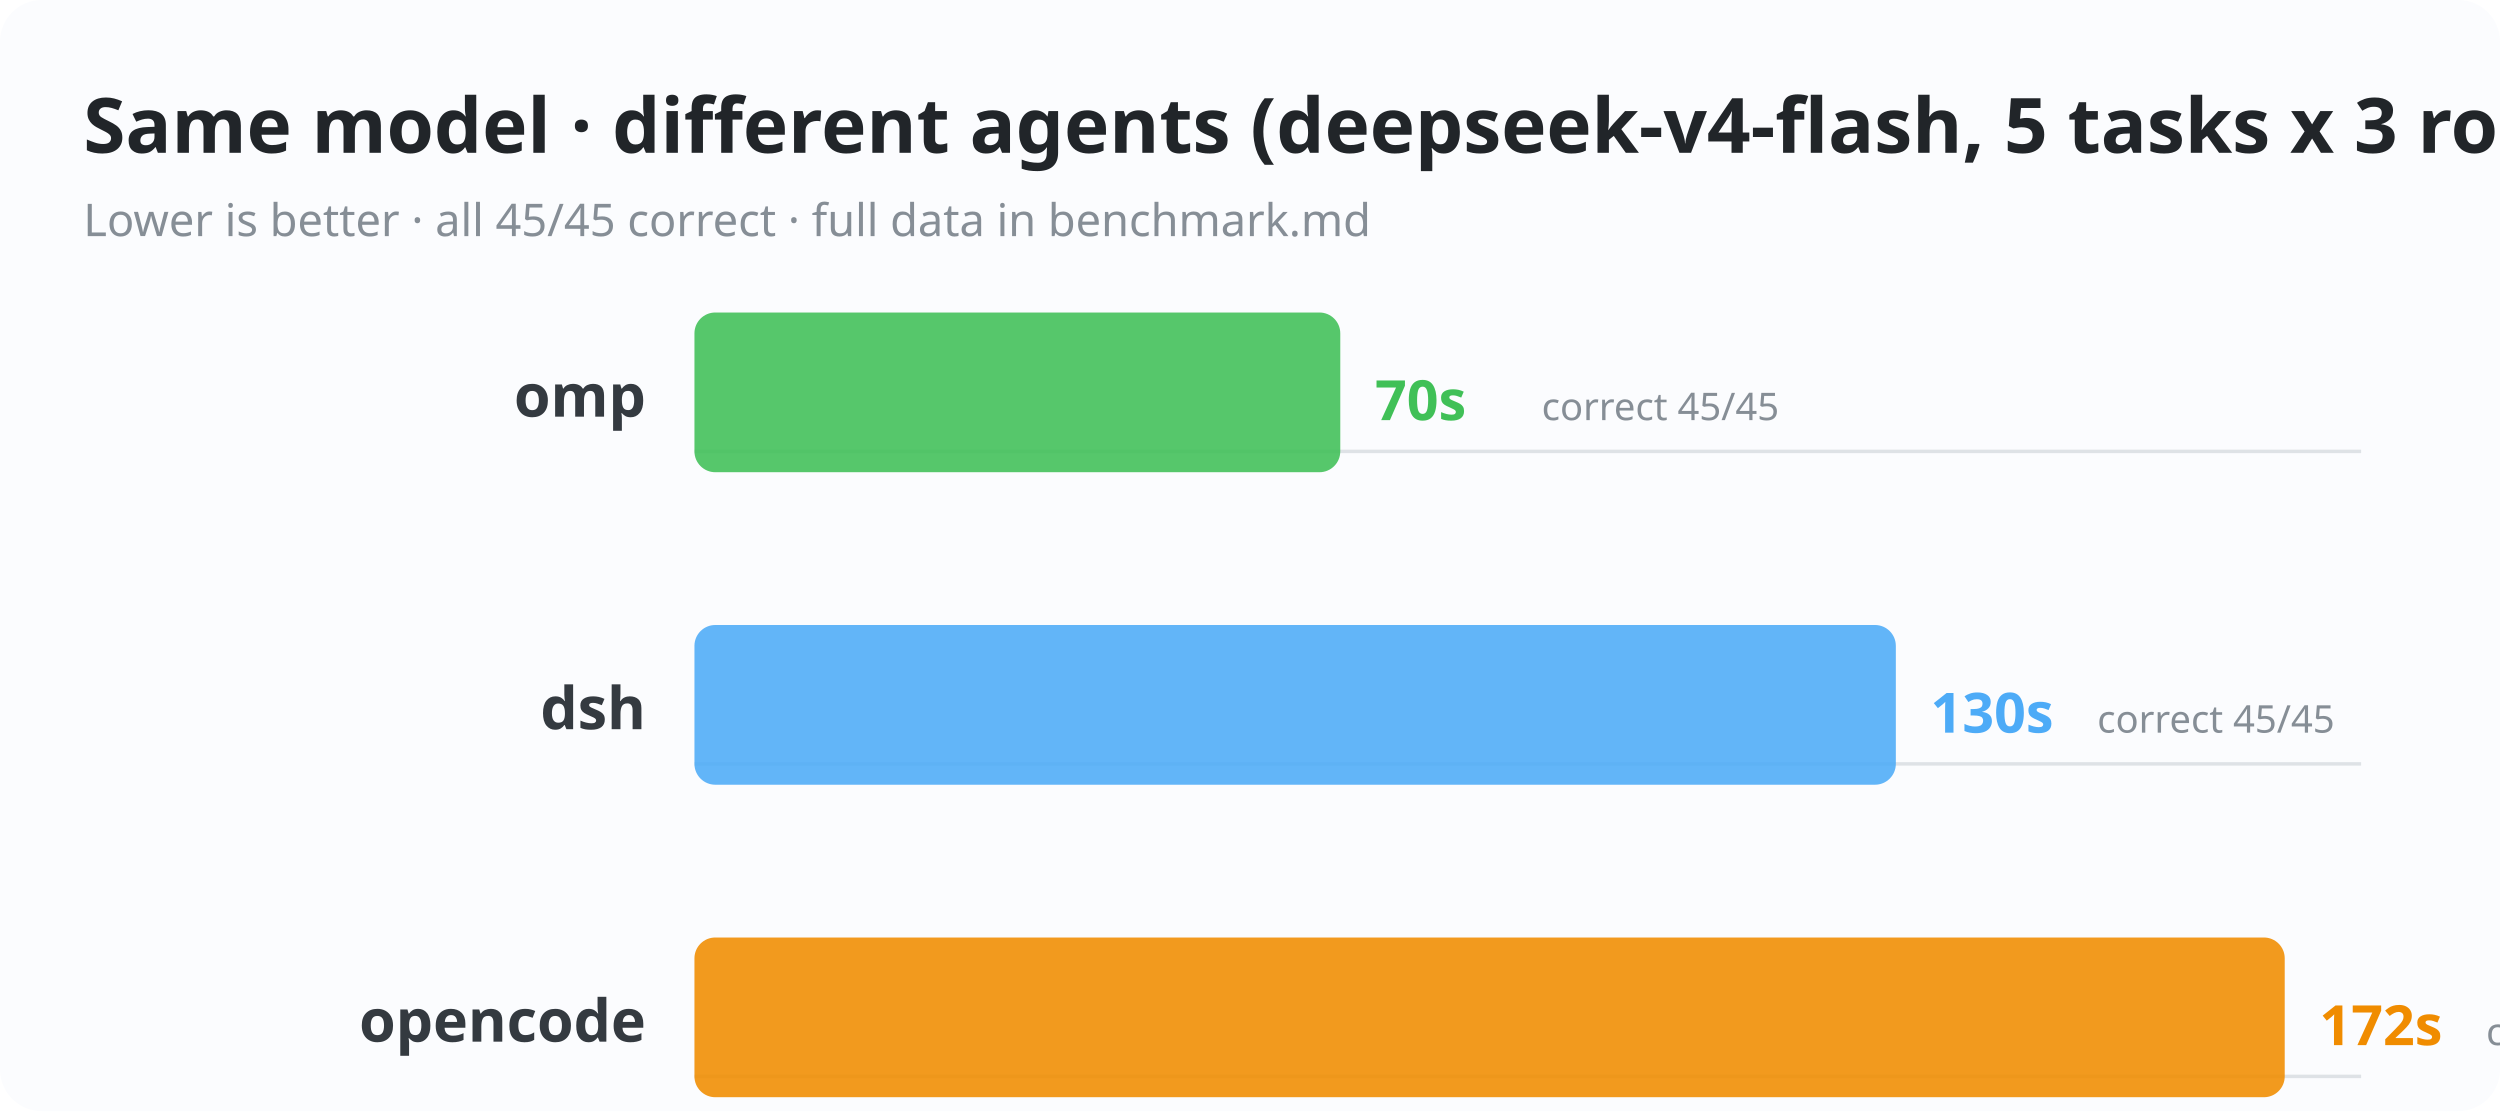
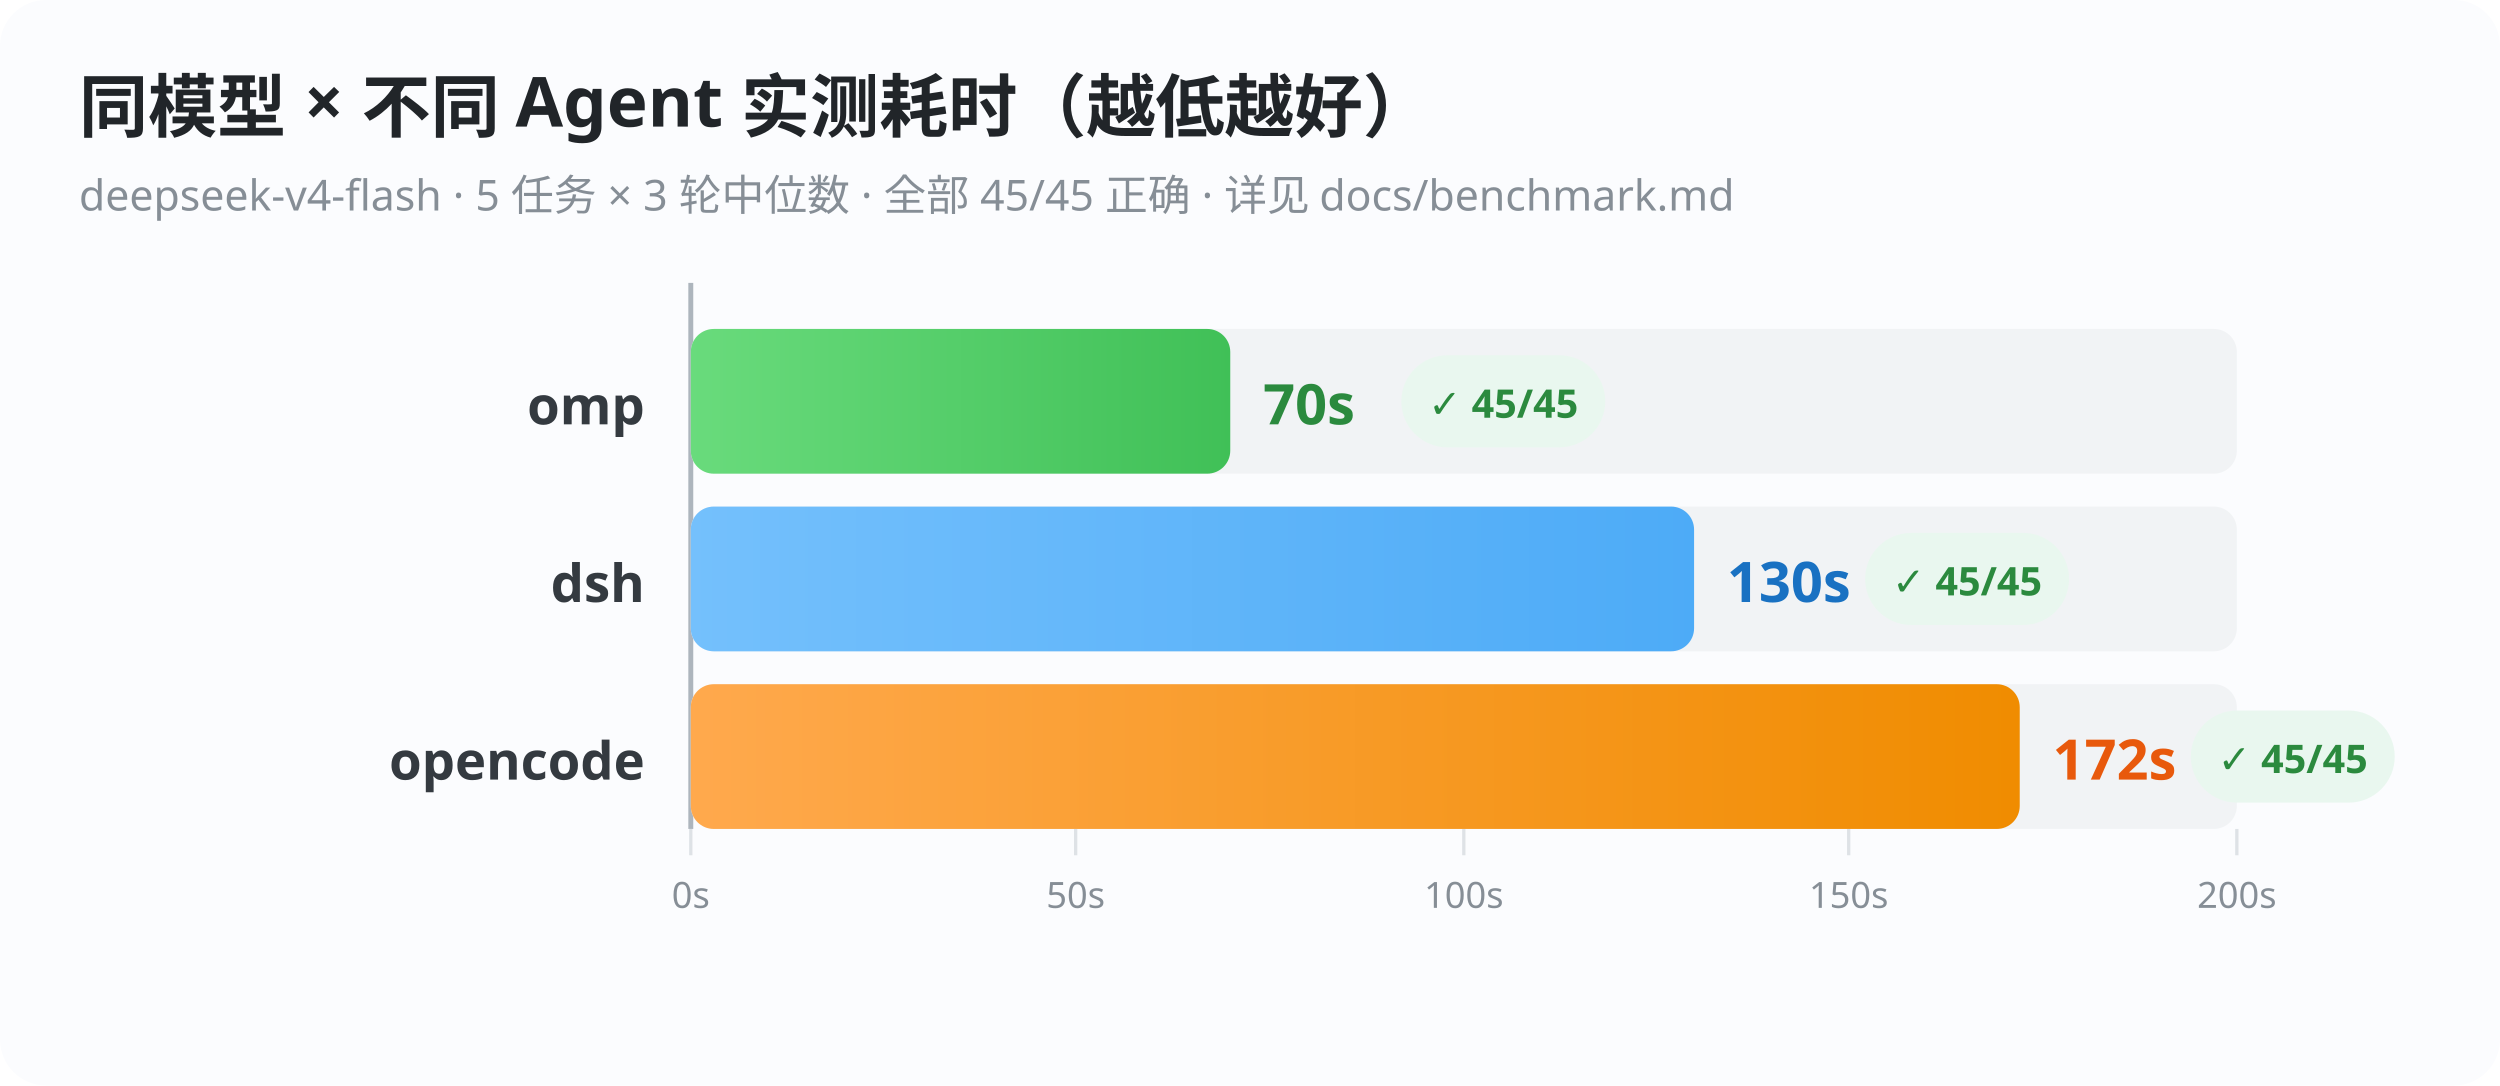
- <svg xmlns="http://www.w3.org/2000/svg" width="720" height="320" viewBox="0 0 720 320">
-   <rect width="720" height="320" fill="#fbfcfe" rx="12" />
-   <text x="24" y="44" font-family="system-ui,sans-serif" font-size="22" font-weight="700" fill="#212529">Same model · different agents (deepseek-v4-flash, 5 tasks x 3 rounds, median)</text>
-   <text x="24" y="68" font-family="system-ui,sans-serif" font-size="13" fill="#868e96">Lower is better · all 45/45 correct · full data in benchmark.md</text>
-   <text x="186" y="120" font-family="system-ui,sans-serif" font-size="17" font-weight="600" fill="#343a40" text-anchor="end">omp</text>
-   <line x1="200" y1="130" x2="680" y2="130" stroke="#dee2e6" stroke-width="1" />
-   <rect x="200" y="90" width="186" height="46" rx="6" fill="#40c057" opacity="0.88" />
-   <text x="396" y="121" font-family="system-ui,sans-serif" font-size="16" font-weight="700" fill="#40c057">70s</text>
-   <text x="396" y="121" font-family="system-ui,sans-serif" font-size="11" fill="#868e96" dx="48">correct 45/45</text>
-   <text x="186" y="210" font-family="system-ui,sans-serif" font-size="17" font-weight="600" fill="#343a40" text-anchor="end">dsh</text>
-   <line x1="200" y1="220" x2="680" y2="220" stroke="#dee2e6" stroke-width="1" />
-   <rect x="200" y="180" width="346" height="46" rx="6" fill="#4dabf7" opacity="0.88" />
-   <text x="556" y="211" font-family="system-ui,sans-serif" font-size="16" font-weight="700" fill="#4dabf7">130s</text>
-   <text x="556" y="211" font-family="system-ui,sans-serif" font-size="11" fill="#868e96" dx="48">correct 45/45</text>
-   <text x="186" y="300" font-family="system-ui,sans-serif" font-size="17" font-weight="600" fill="#343a40" text-anchor="end">opencode</text>
-   <line x1="200" y1="310" x2="680" y2="310" stroke="#dee2e6" stroke-width="1" />
-   <rect x="200" y="270" width="458" height="46" rx="6" fill="#f08c00" opacity="0.88" />
-   <text x="668" y="301" font-family="system-ui,sans-serif" font-size="16" font-weight="700" fill="#f08c00">172s</text>
-   <text x="668" y="301" font-family="system-ui,sans-serif" font-size="11" fill="#868e96" dx="48">correct 45/45</text>
+ <svg xmlns="http://www.w3.org/2000/svg" width="760" height="330" viewBox="0 0 760 330">
+   <defs>
+     <linearGradient id="gOmp" x1="0" y1="0" x2="1" y2="0">
+       <stop offset="0%" stop-color="#69db7c" />
+       <stop offset="100%" stop-color="#40c057" />
+     </linearGradient>
+     <linearGradient id="gDsh" x1="0" y1="0" x2="1" y2="0">
+       <stop offset="0%" stop-color="#74c0fc" />
+       <stop offset="100%" stop-color="#4dabf7" />
+     </linearGradient>
+     <linearGradient id="gOpe" x1="0" y1="0" x2="1" y2="0">
+       <stop offset="0%" stop-color="#ffa94d" />
+       <stop offset="100%" stop-color="#f08c00" />
+     </linearGradient>
+   </defs>
+   <rect width="760" height="330" fill="#fbfcfe" rx="14" />
+   <text x="24" y="40" font-family="system-ui,sans-serif" font-size="21" font-weight="700" fill="#212529">同模型 × 不同 Agent 实测耗时（越低越好）</text>
+   <text x="24" y="64" font-family="system-ui,sans-serif" font-size="13" fill="#868e96">deepseek-v4-flash · 5 任务 × 3 轮中位数 · 全部 45/45 正确 · 详见 docs/benchmark.md</text>
+   <line x1="210" y1="86" x2="210" y2="252" stroke="#adb5bd" stroke-width="1.5" />
+   <line x1="210" y1="252" x2="210" y2="260" stroke="#dee2e6" stroke-width="1" />
+   <text x="210" y="276" font-family="system-ui,sans-serif" font-size="11" fill="#868e96" text-anchor="middle">0s</text>
+   <line x1="327" y1="252" x2="327" y2="260" stroke="#dee2e6" stroke-width="1" />
+   <text x="327" y="276" font-family="system-ui,sans-serif" font-size="11" fill="#868e96" text-anchor="middle">50s</text>
+   <line x1="445" y1="252" x2="445" y2="260" stroke="#dee2e6" stroke-width="1" />
+   <text x="445" y="276" font-family="system-ui,sans-serif" font-size="11" fill="#868e96" text-anchor="middle">100s</text>
+   <line x1="562" y1="252" x2="562" y2="260" stroke="#dee2e6" stroke-width="1" />
+   <text x="562" y="276" font-family="system-ui,sans-serif" font-size="11" fill="#868e96" text-anchor="middle">150s</text>
+   <line x1="680" y1="252" x2="680" y2="260" stroke="#dee2e6" stroke-width="1" />
+   <text x="680" y="276" font-family="system-ui,sans-serif" font-size="11" fill="#868e96" text-anchor="middle">200s</text>
+   <text x="196" y="129" font-family="system-ui,sans-serif" font-size="16" font-weight="600" fill="#343a40" text-anchor="end">omp</text>
+   <rect x="210" y="100" width="470" height="44" rx="7" fill="#f1f3f5" />
+   <rect x="210" y="100" width="164" height="44" rx="7" fill="url(#gOmp)" />
+   <text x="384" y="129" font-family="system-ui,sans-serif" font-size="17" font-weight="700" fill="#2b8a3e">70s</text>
+   <rect x="426" y="108" width="62" height="28" rx="14" fill="#e9f7ef" />
+   <text x="457" y="127" font-family="system-ui,sans-serif" font-size="12" font-weight="600" fill="#2b8a3e" text-anchor="middle">✓ 45/45</text>
+   <text x="196" y="183" font-family="system-ui,sans-serif" font-size="16" font-weight="600" fill="#343a40" text-anchor="end">dsh</text>
+   <rect x="210" y="154" width="470" height="44" rx="7" fill="#f1f3f5" />
+   <rect x="210" y="154" width="305" height="44" rx="7" fill="url(#gDsh)" />
+   <text x="525" y="183" font-family="system-ui,sans-serif" font-size="17" font-weight="700" fill="#1971c2">130s</text>
+   <rect x="567" y="162" width="62" height="28" rx="14" fill="#e9f7ef" />
+   <text x="598" y="181" font-family="system-ui,sans-serif" font-size="12" font-weight="600" fill="#2b8a3e" text-anchor="middle">✓ 45/45</text>
+   <text x="196" y="237" font-family="system-ui,sans-serif" font-size="16" font-weight="600" fill="#343a40" text-anchor="end">opencode</text>
+   <rect x="210" y="208" width="470" height="44" rx="7" fill="#f1f3f5" />
+   <rect x="210" y="208" width="404" height="44" rx="7" fill="url(#gOpe)" />
+   <text x="624" y="237" font-family="system-ui,sans-serif" font-size="17" font-weight="700" fill="#e8590c">172s</text>
+   <rect x="666" y="216" width="62" height="28" rx="14" fill="#e9f7ef" />
+   <text x="697" y="235" font-family="system-ui,sans-serif" font-size="12" font-weight="600" fill="#2b8a3e" text-anchor="middle">✓ 45/45</text>
</svg>
